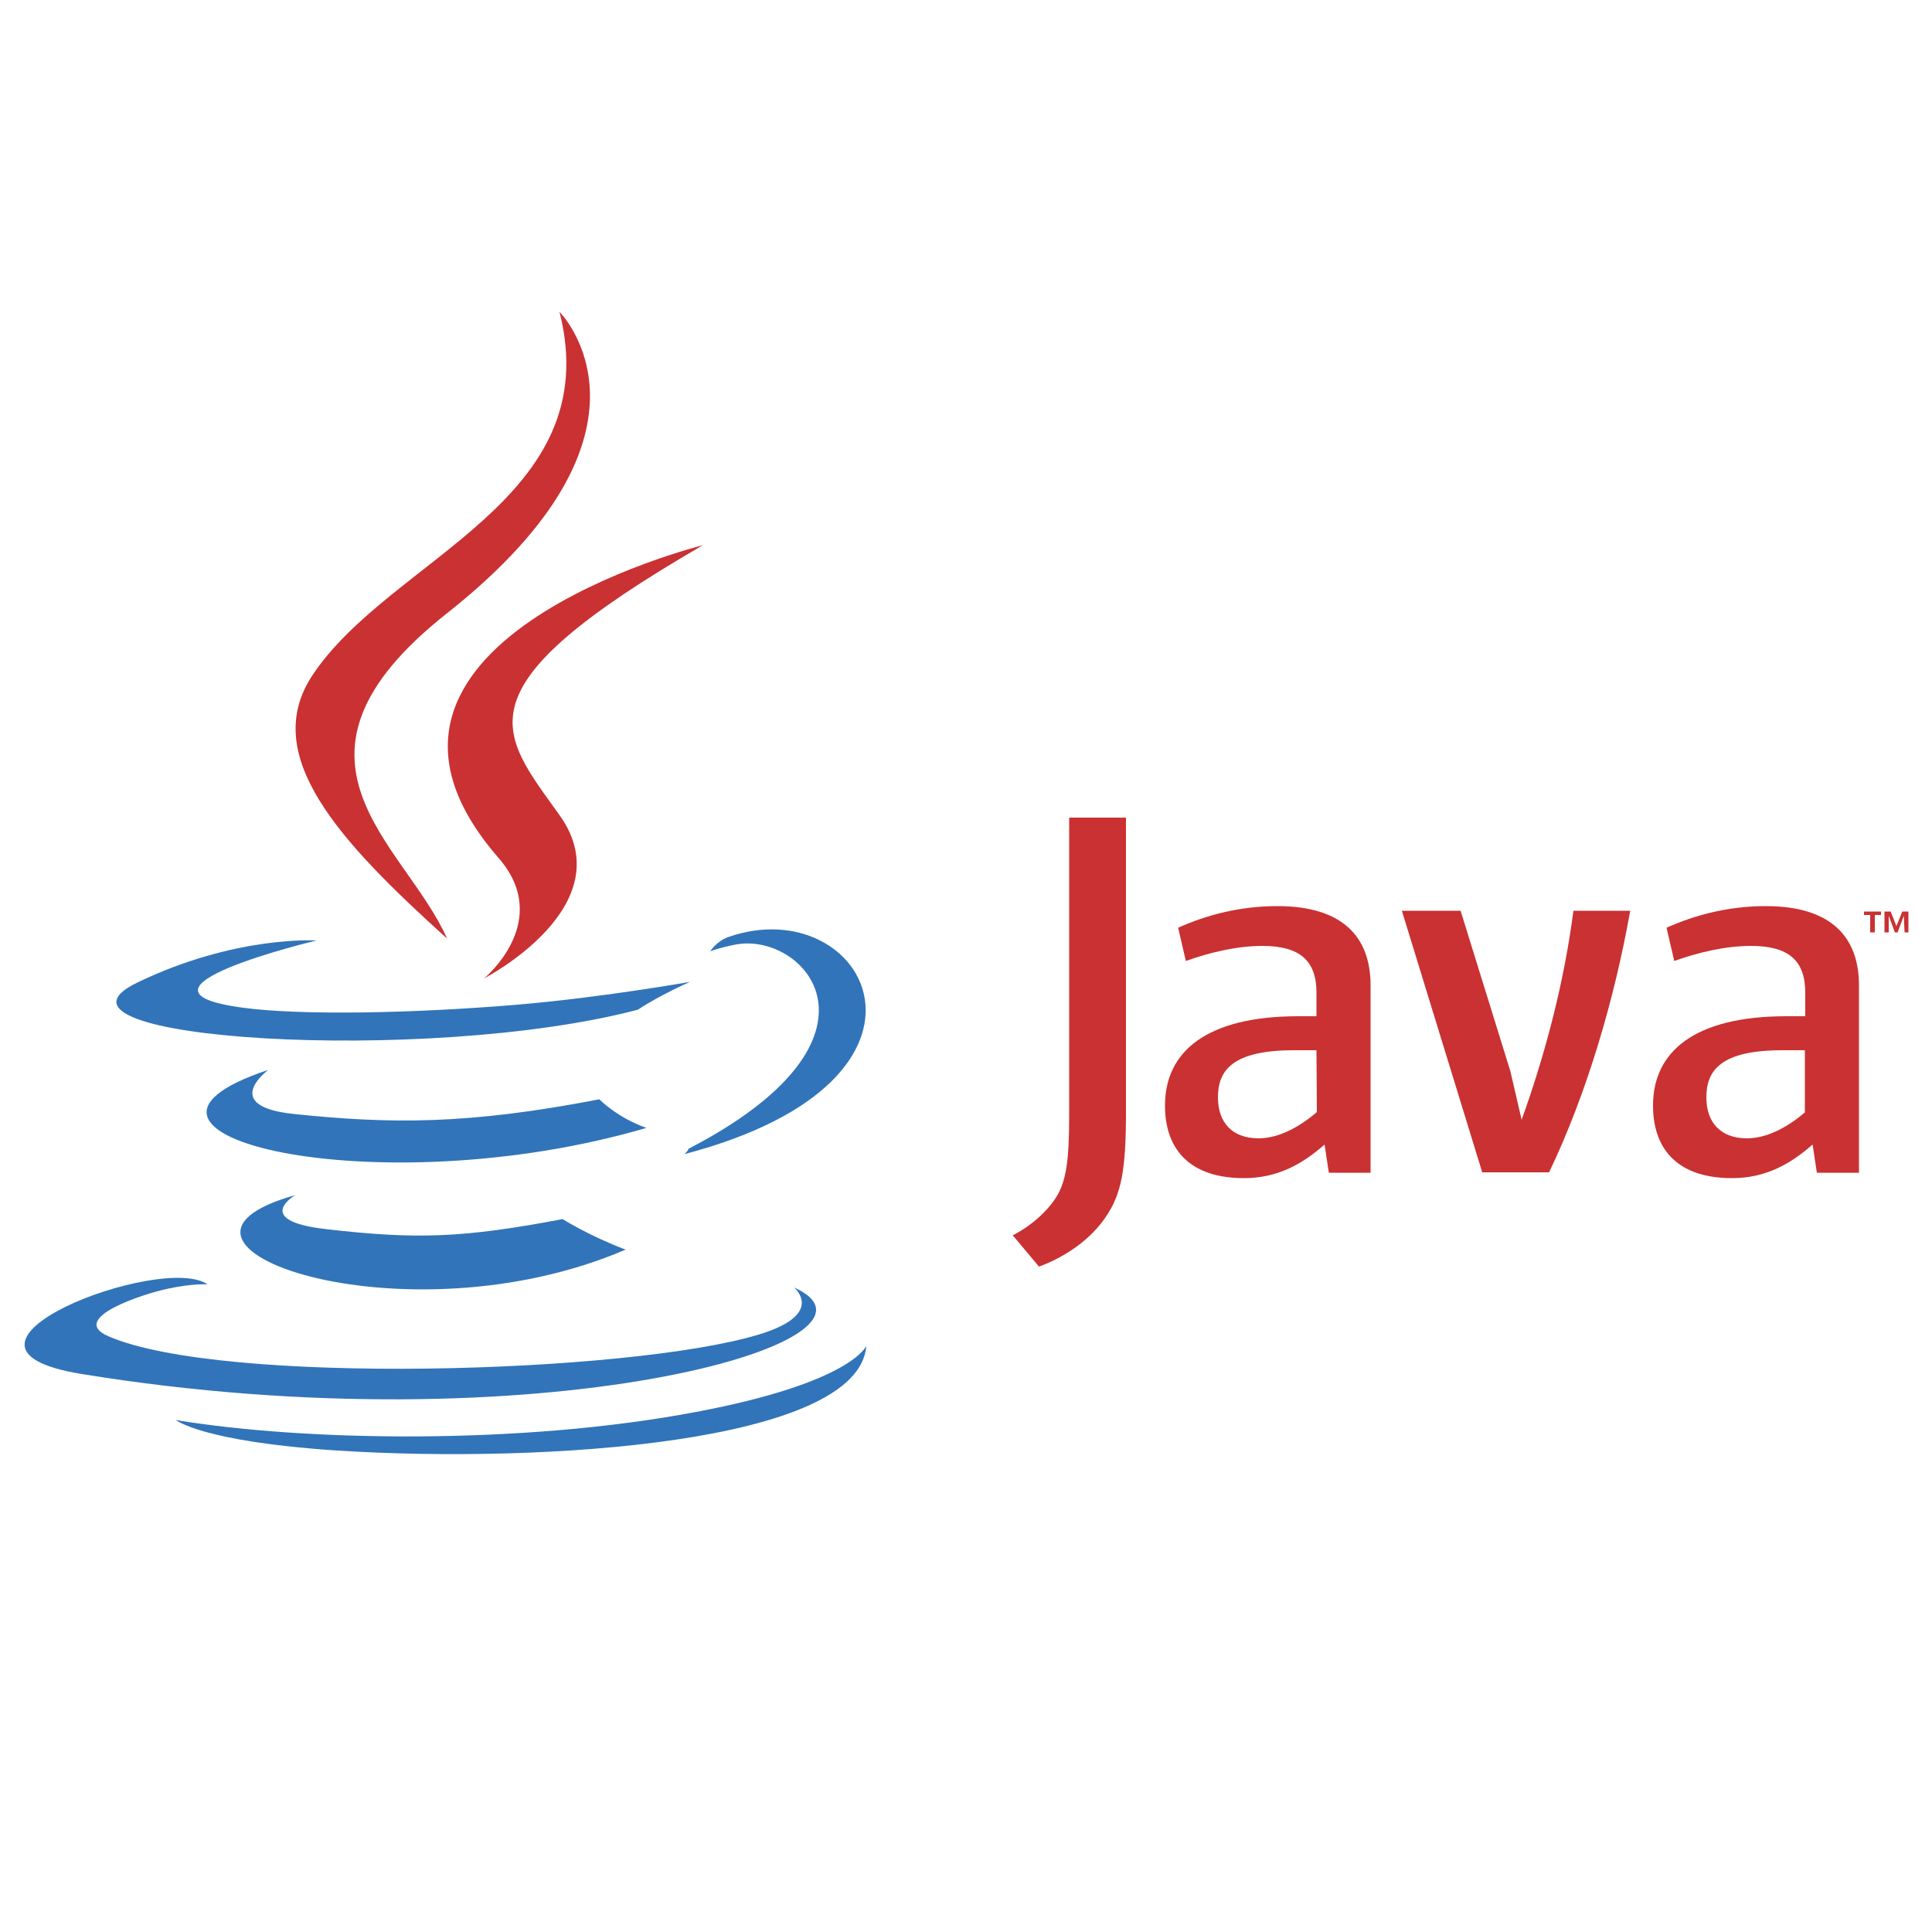
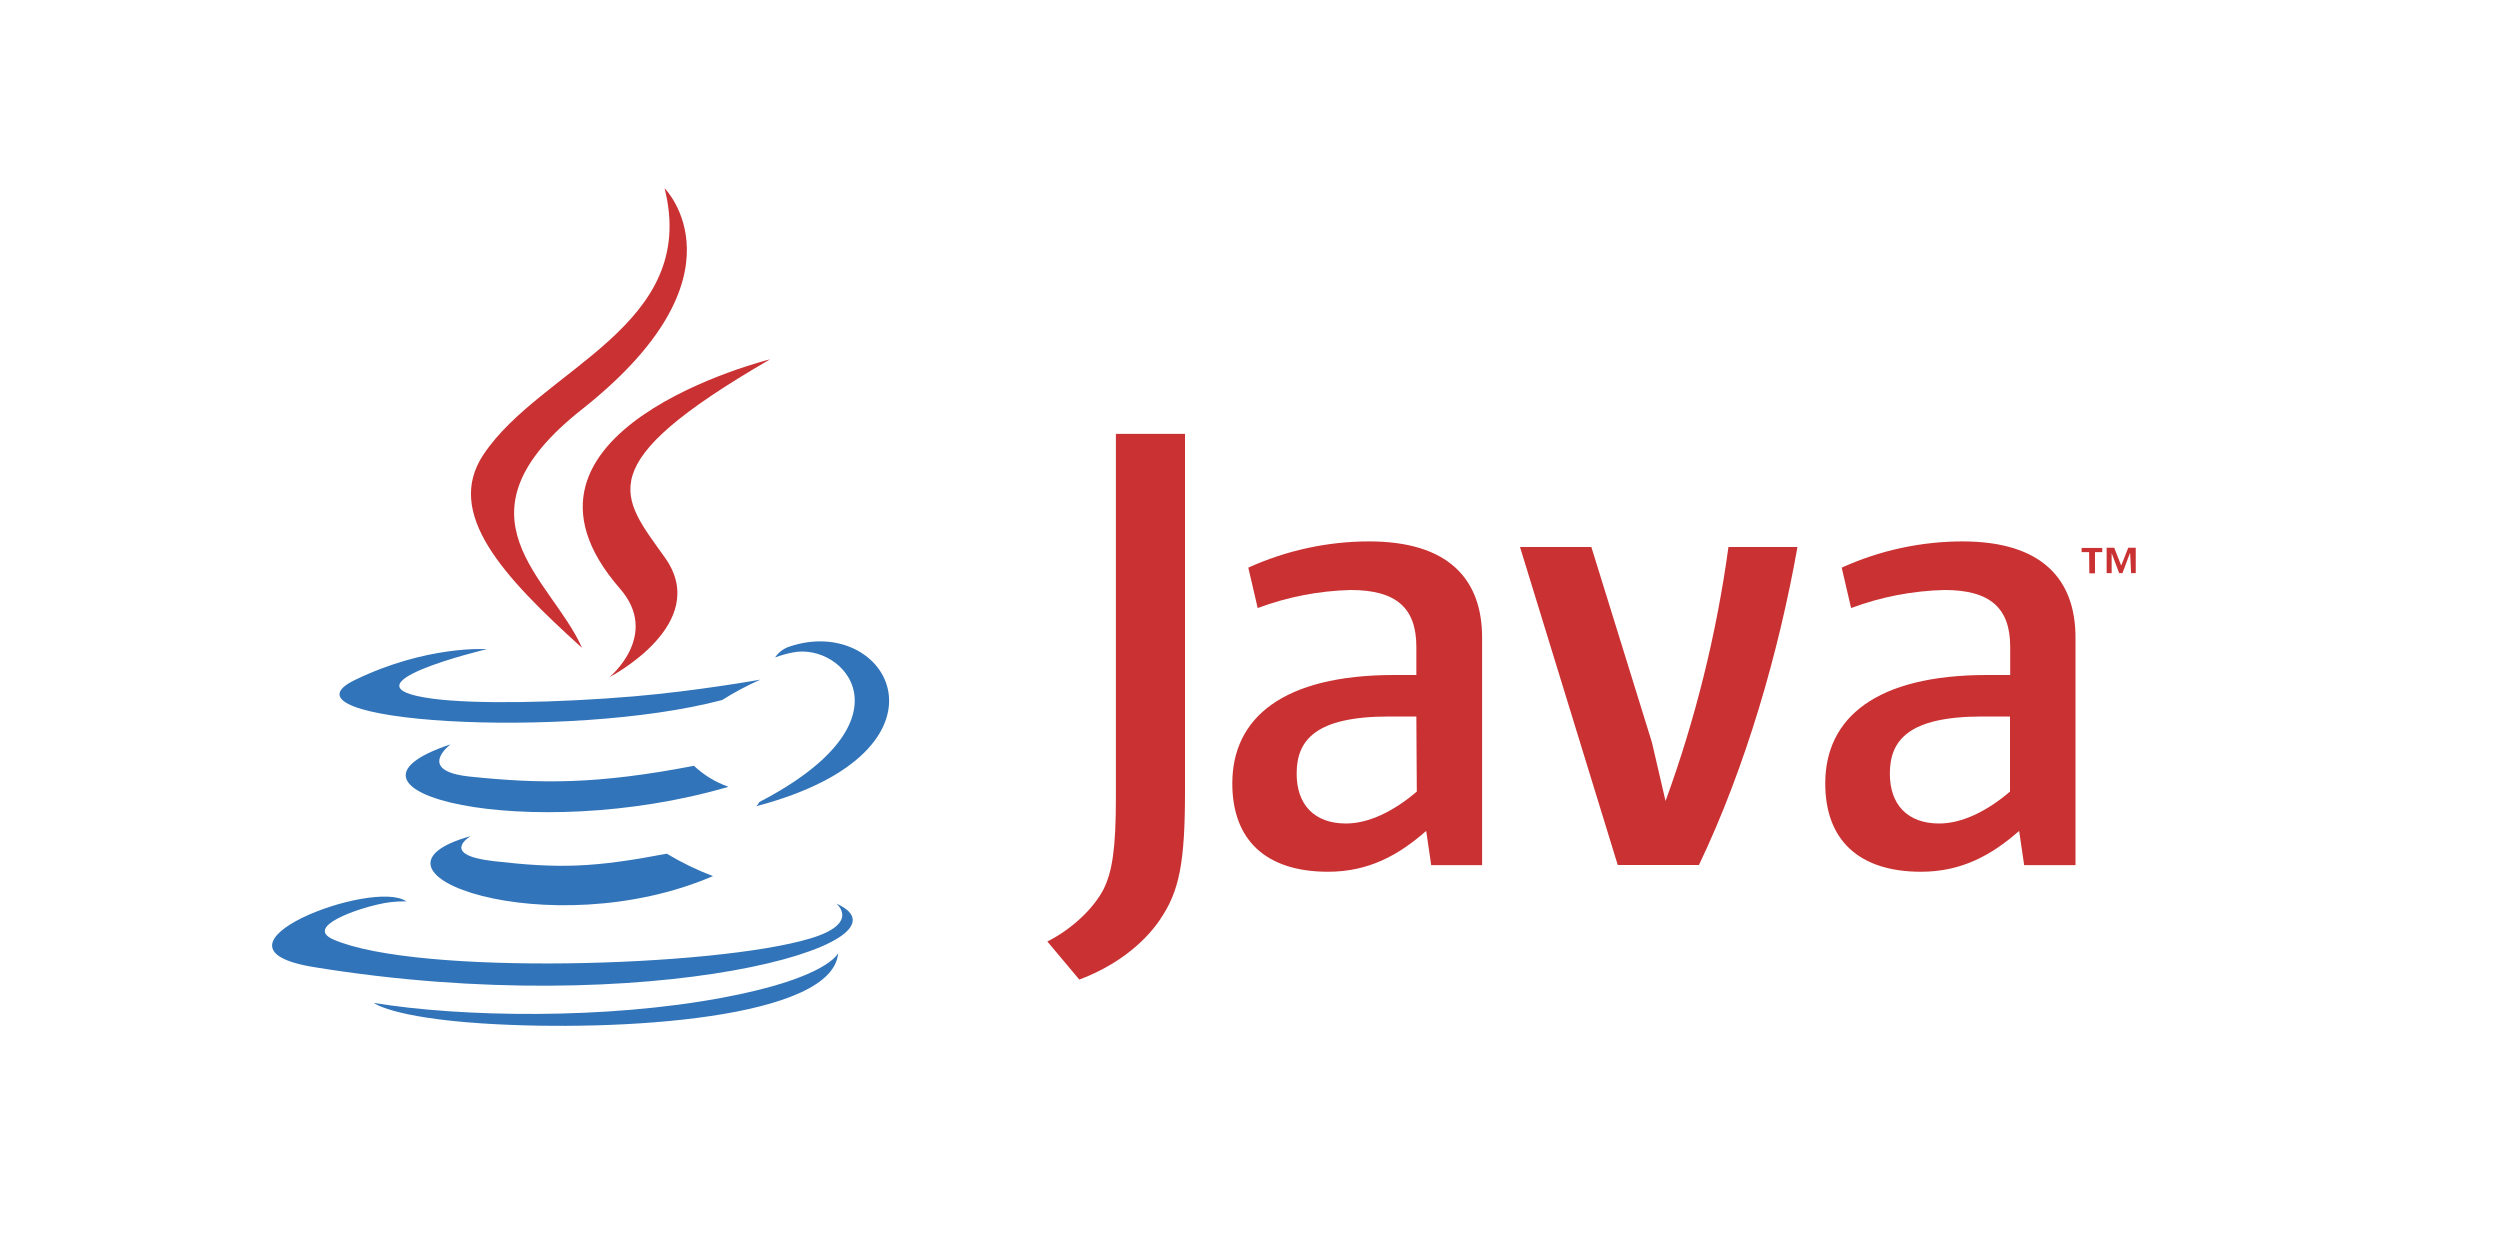
- <svg xmlns="http://www.w3.org/2000/svg" version="1.1" id="Capa_1" x="0px" y="0px" viewBox="0 0 500 500" style="enable-background:new 0 0 500 500;" xml:space="preserve">
-   <style type="text/css">
- 	.st0{fill-rule:evenodd;clip-rule:evenodd;fill:#3174B9;}
- 	.st1{fill-rule:evenodd;clip-rule:evenodd;fill:#CA3132;}
- </style>
-   <g>
-     <path class="st0" d="M76.4,309.3c0,0-11.3,6.6,8,8.8c23.4,2.7,35.4,2.3,61.2-2.6c0,0,6.8,4.3,16.3,7.9   C104.1,348.2,31,322,76.4,309.3z M69.4,276.9c0,0-12.7,9.4,6.7,11.4c25,2.6,44.8,2.8,79-3.8c0,0,4.7,4.8,12.2,7.4   C97.2,312.4,19.3,293.5,69.4,276.9z" />
-     <path class="st1" d="M129,222c14.3,16.4-3.7,31.2-3.7,31.2s36.2-18.7,19.6-42.1c-15.5-21.8-27.4-32.7,37-70   C181.8,141.1,80.6,166.4,129,222z" />
-     <path class="st0" d="M205.5,333.2c0,0,8.4,6.9-9.2,12.2c-33.4,10.1-139,13.2-168.3,0.4c-10.5-4.6,9.2-11,15.5-12.3   c6.5-1.4,10.2-1.1,10.2-1.1c-11.7-8.3-75.8,16.2-32.5,23.2C139,374.8,236.1,347,205.5,333.2L205.5,333.2z M81.9,243.4   c0,0-53.7,12.8-19,17.4c14.7,2,43.8,1.5,71.1-0.8c22.2-1.9,44.6-5.9,44.6-5.9s-7.8,3.4-13.5,7.2c-54.6,14.4-159.9,7.7-129.6-7   C61,242,81.9,243.4,81.9,243.4L81.9,243.4z M178.2,297.3c55.5-28.8,29.8-56.5,11.9-52.8c-4.4,0.9-6.3,1.7-6.3,1.7s1.6-2.6,4.7-3.7   c35.4-12.4,62.6,36.7-11.4,56.2C177.1,298.7,178,298,178.2,297.3z" />
-     <path class="st1" d="M144.8,80.7c0,0,30.7,30.7-29.1,78c-48,37.9-10.9,59.5,0,84.2c-28-25.3-48.6-47.5-34.8-68.2   C101.1,144.3,157.2,129.5,144.8,80.7L144.8,80.7z" />
-     <path class="st0" d="M87.3,375.4c53.2,3.4,135-1.9,136.9-27.1c0,0-3.7,9.5-44,17.1c-45.4,8.6-101.5,7.6-134.7,2.1   C45.5,367.5,52.3,373.1,87.3,375.4z" />
-     <path class="st1" d="M484,236.8h-1.6v-0.9h4.4v0.9h-1.6v4.5H484V236.8z M492.7,237L492.7,237l-1.6,4.3h-0.7l-1.6-4.3h0v4.3h-1.1   v-5.4h1.6l1.5,3.8l1.5-3.8h1.6v5.4h-1L492.7,237L492.7,237L492.7,237z M340.8,287.8c-5,4.3-10.3,6.8-15.1,6.8   c-6.8,0-10.5-4.1-10.5-10.6c0-7.1,3.9-12.2,19.7-12.2h5.8L340.8,287.8L340.8,287.8z M354.7,303.4v-48.4c0-12.4-7.1-20.5-24.1-20.5   c-9.9,0-18.6,2.4-25.7,5.6l2,8.6c5.6-2,12.8-3.9,19.8-3.9c9.8,0,14,3.9,14,12.1v6.1H336c-23.8,0-34.5,9.2-34.5,23.1   c0,12,7.1,18.8,20.4,18.8c8.6,0,15-3.5,20.9-8.7l1.1,7.3H354.7z M400.9,303.4h-17.3l-20.8-67.7H378l12.9,41.6l2.9,12.5   c6.5-18.1,11.1-36.4,13.4-54.1h14.7C417.9,258.1,410.9,282.5,400.9,303.4z M467.2,287.8c-5,4.3-10.3,6.8-15.1,6.8   c-6.8,0-10.5-4.1-10.5-10.6c0-7.1,3.9-12.2,19.7-12.2h5.8V287.8z M481.1,303.4v-48.4c0-12.4-7.1-20.5-24.1-20.5   c-9.9,0-18.6,2.4-25.7,5.6l2,8.6c5.6-2,12.8-3.9,19.9-3.9c9.8,0,14,3.9,14,12.1v6.1h-4.9c-23.8,0-34.5,9.2-34.5,23.1   c0,12,7.1,18.8,20.4,18.8c8.6,0,15-3.5,20.9-8.7l1.1,7.3H481.1z M286.2,314.9c-3.9,5.8-10.3,10.3-17.3,12.9l-6.8-8.1   c5.3-2.7,9.9-7.1,12-11.2c1.8-3.7,2.6-8.4,2.6-19.6v-77.3h14.7v76.2C291.4,302.9,290.2,309,286.2,314.9z" />
-   </g>
+ <svg xmlns="http://www.w3.org/2000/svg" id="Layer_1" data-name="Layer 1" viewBox="0 0 500 250">
+   <defs>
+     <style>.cls-1{fill:#3174b9;}.cls-1,.cls-2{fill-rule:evenodd;}.cls-2{fill:#ca3132;}</style>
+   </defs>
+   <path class="cls-1" d="M94.13,167.22s-6.4,3.74,4.54,5c13.26,1.53,20.07,1.3,34.69-1.48a56.81,56.81,0,0,0,9.24,4.48C109.84,189.27,68.4,174.42,94.13,167.22Zm-4-18.37S83,154.18,94,155.32c14.18,1.47,25.4,1.58,44.79-2.16a19.52,19.52,0,0,0,6.91,4.2C105.93,169,61.77,158.26,90.17,148.85Z" />
+   <path class="cls-2" d="M124,117.73c8.11,9.3-2.1,17.69-2.1,17.69s20.52-10.6,11.11-23.87c-8.78-12.35-15.53-18.53,21-39.68C153.88,71.87,96.52,86.22,124,117.73Z" />
+   <path class="cls-1" d="M167.32,180.77s4.76,3.91-5.22,6.91c-18.93,5.73-78.79,7.49-95.4.23-6-2.61,5.21-6.24,8.79-7a21.9,21.9,0,0,1,5.78-.63c-6.64-4.7-43,9.19-18.43,13.15,66.78,10.89,121.82-4.87,104.48-12.69ZM97.25,129.86s-30.44,7.26-10.77,9.87c8.33,1.13,24.83.85,40.31-.46,12.58-1.07,25.28-3.34,25.28-3.34a59.64,59.64,0,0,0-7.66,4.08c-30.95,8.16-90.64,4.37-73.46-4,14.46-7,26.3-6.18,26.3-6.18Zm54.59,30.56c31.46-16.33,16.89-32,6.75-29.93a21.76,21.76,0,0,0-3.58,1,5.64,5.64,0,0,1,2.67-2.1c20.07-7,35.48,20.81-6.46,31.86A2,2,0,0,0,151.84,160.42Z" />
+   <path class="cls-2" d="M132.91,37.64s17.4,17.4-16.5,44.21c-27.21,21.49-6.18,33.73,0,47.73-15.87-14.34-27.55-26.93-19.72-38.66,11.45-17.23,43.25-25.62,36.22-53.28Z" />
+   <path class="cls-1" d="M96.49,204.69c27.64,1.77,70.15-1,71.14-14.08,0,0-1.93,4.93-22.87,8.88-23.59,4.47-52.74,3.95-70,1.09C74.77,200.58,78.3,203.49,96.49,204.69Z" />
+   <path class="cls-2" d="M417.82,110.43h-1.5v-.84h4.13v.84H419v4.23h-1.13Zm8.17.19h0l-1.5,4h-.66l-1.5-4h0v4h-1v-5.07h1.51l1.4,3.57,1.41-3.57h1.5v5.07h-.93l-.19-4Zm-142.63,47.7c-4.69,4-9.67,6.38-14.17,6.38-6.39,0-9.86-3.84-9.86-9.95,0-6.66,3.66-11.45,18.5-11.45h5.44l.09,15ZM296.42,173V127.52c0-11.64-6.67-19.24-22.63-19.24a58.66,58.66,0,0,0-24.13,5.25l1.88,8.08A57.26,57.26,0,0,1,270.13,118c9.2,0,13.14,3.66,13.14,11.36V135h-4.41c-22.35,0-32.4,8.64-32.4,21.69,0,11.27,6.67,17.66,19.16,17.66,8.07,0,14.08-3.29,19.62-8.17l1,6.85h10.14Zm43.37,0H323.55L304,109.4h14.27l12.11,39.06,2.73,11.74a245.17,245.17,0,0,0,12.58-50.8h13.8C355.76,130.43,349.18,153.34,339.79,173ZM402,158.32c-4.69,4-9.67,6.38-14.17,6.38-6.39,0-9.86-3.84-9.86-9.95,0-6.66,3.66-11.45,18.5-11.45H402v15ZM415.1,173V127.52c0-11.64-6.67-19.24-22.63-19.24a58.66,58.66,0,0,0-24.13,5.25l1.88,8.08A57.33,57.33,0,0,1,388.9,118c9.2,0,13.14,3.66,13.14,11.36V135h-4.6c-22.34,0-32.39,8.64-32.39,21.69,0,11.27,6.67,17.66,19.16,17.66,8.07,0,14.08-3.29,19.62-8.17l1,6.85H415.1Zm-183,10.79c-3.66,5.45-9.67,9.68-16.24,12.12l-6.39-7.61c5-2.53,9.3-6.66,11.27-10.51,1.69-3.48,2.44-7.89,2.44-18.41V86.77H237v71.55C237,172.5,235.86,178.23,232.1,183.76Z" />
</svg>
